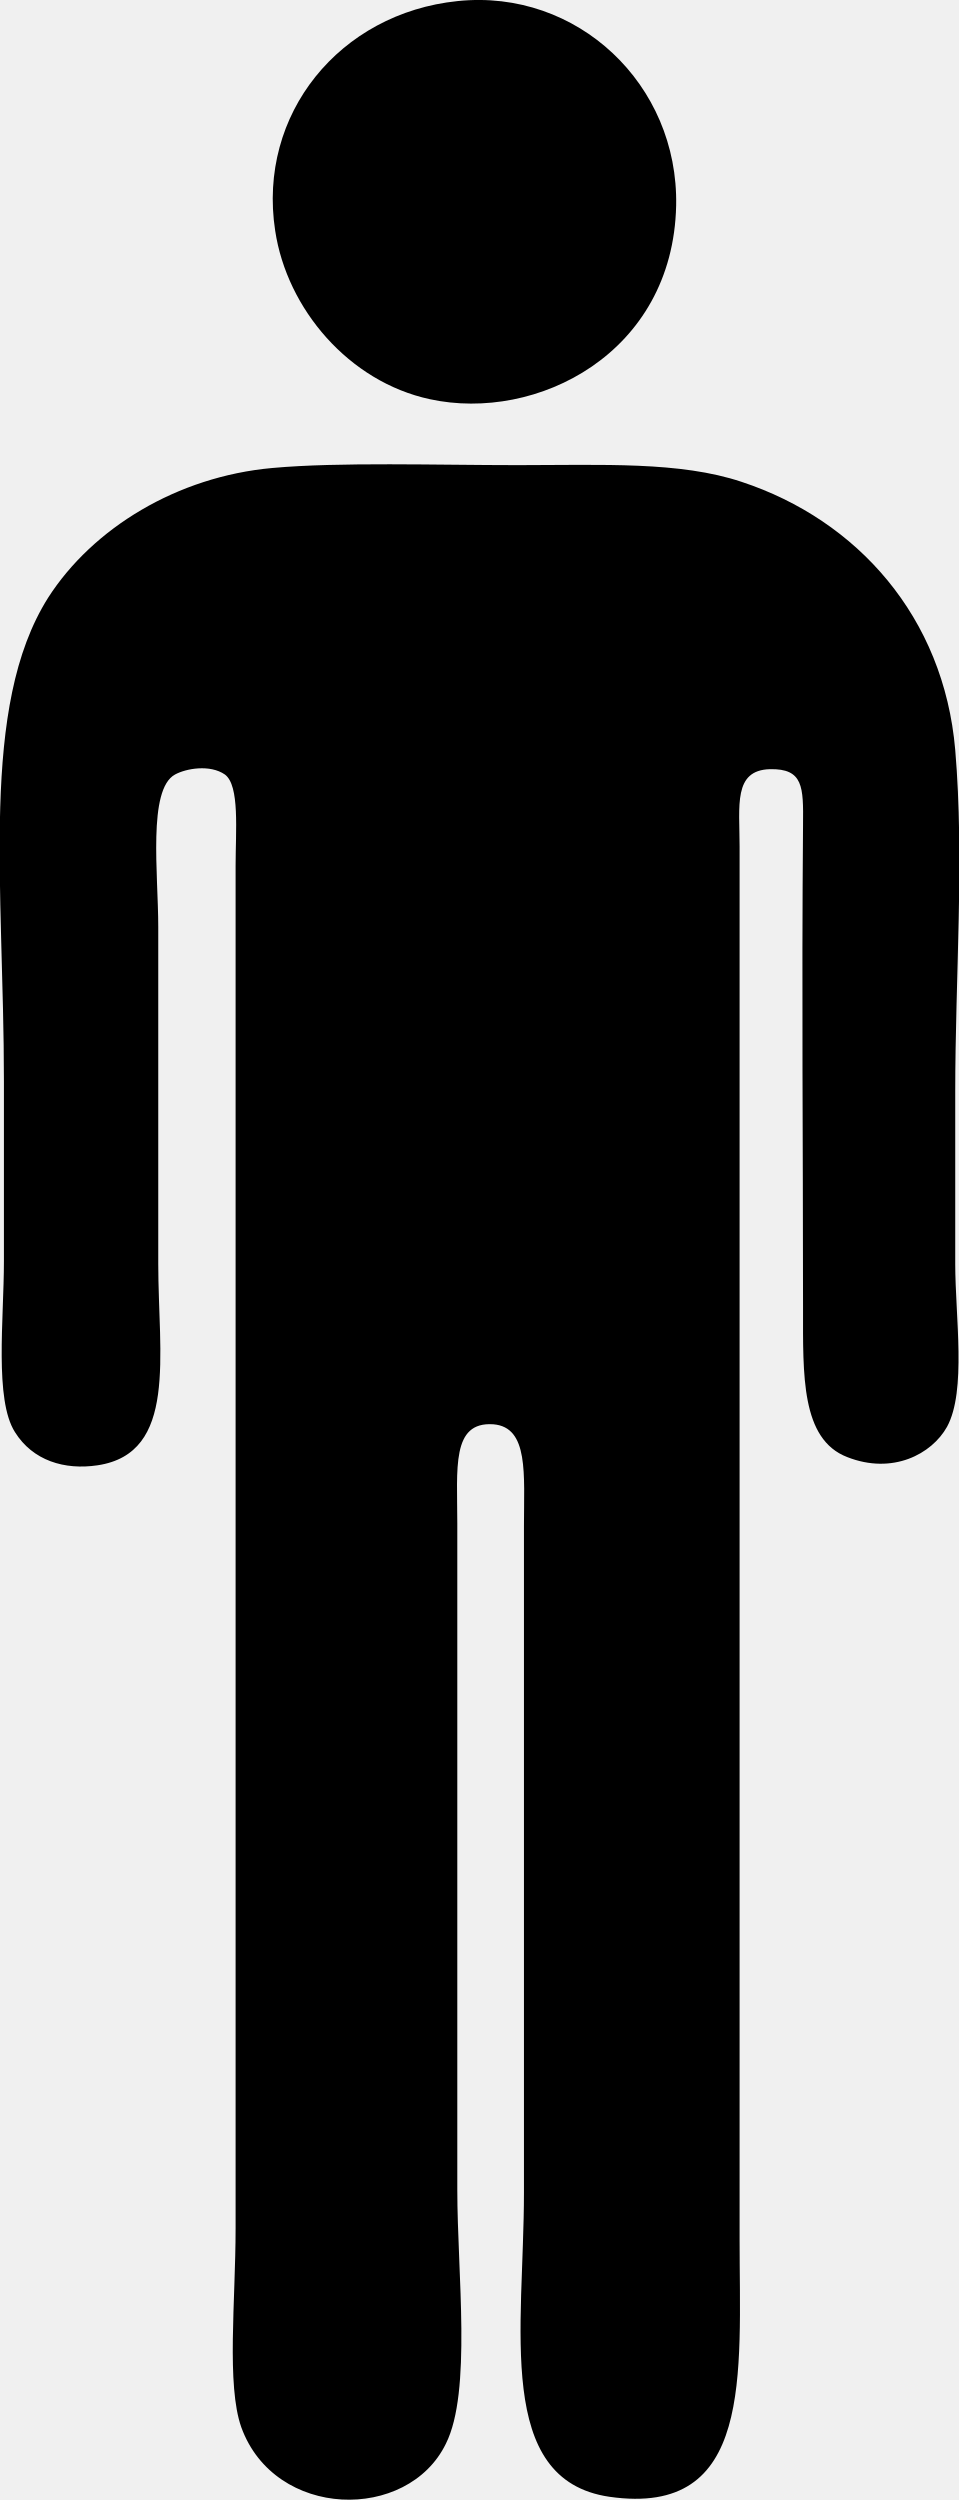
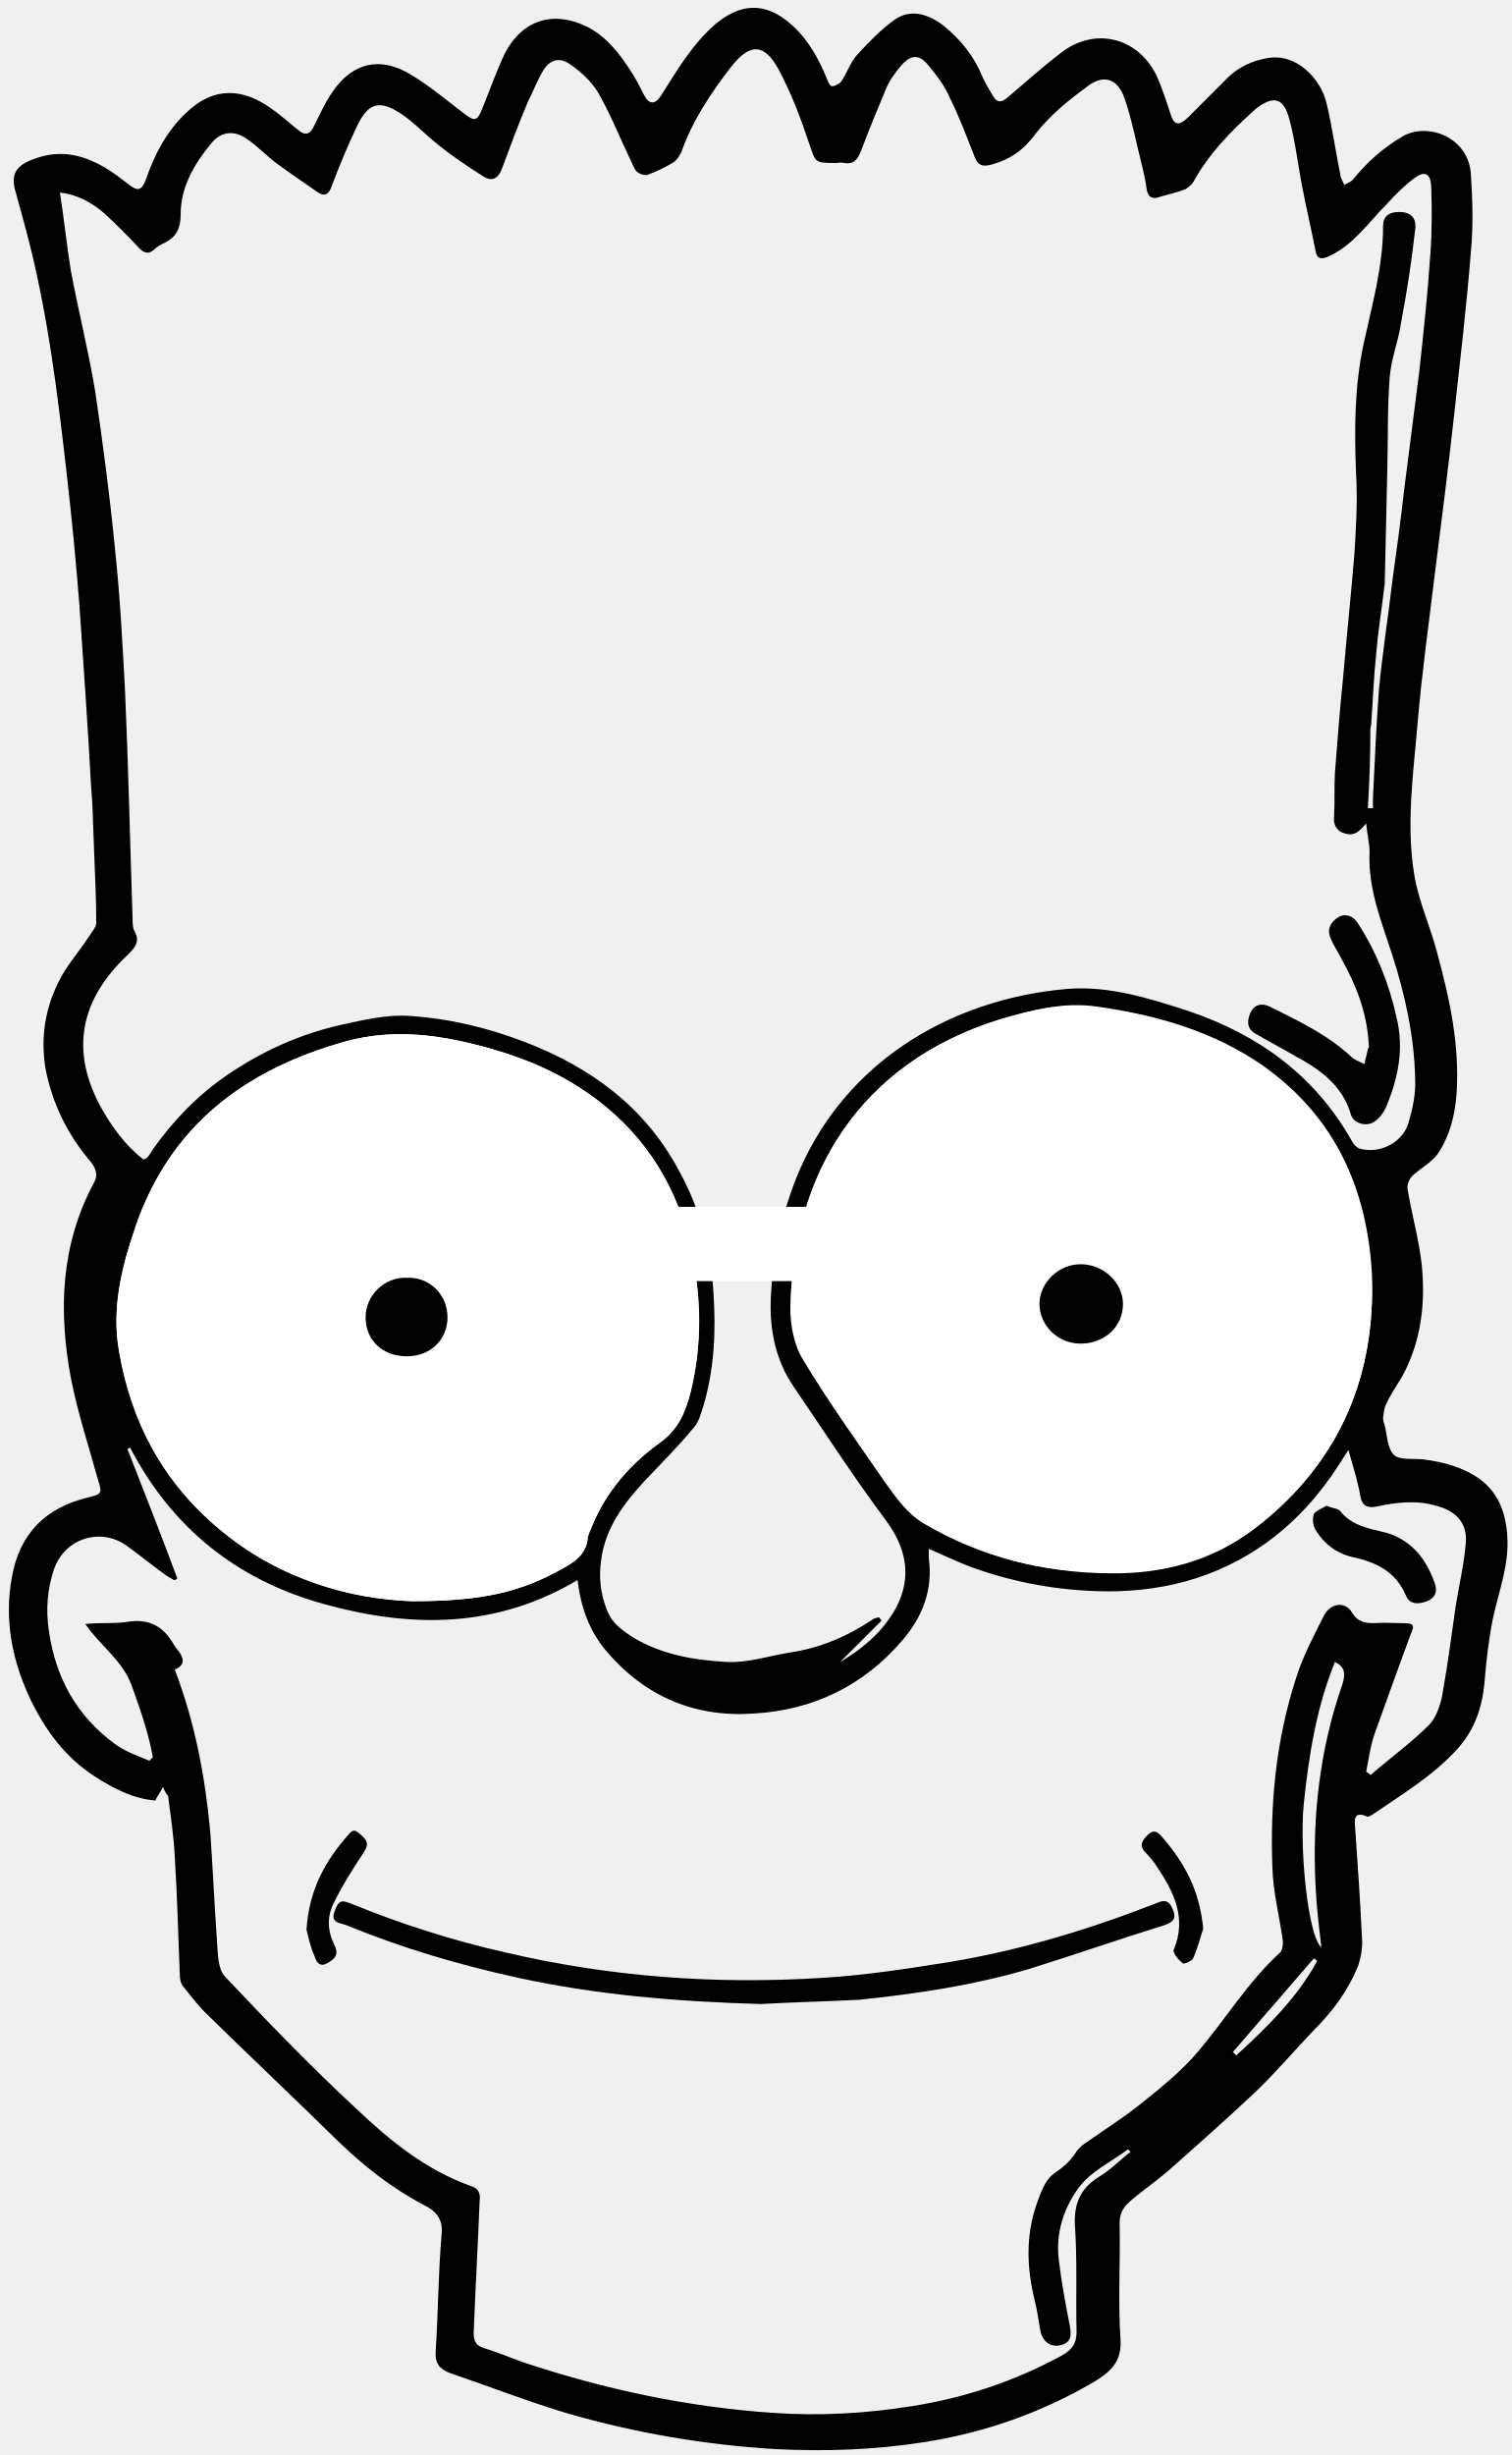
- <svg xmlns="http://www.w3.org/2000/svg" version="1.1" id="New_Symbol" x="0px" y="0px" width="2.69px" height="7.014px" viewBox="0 0 2.69 7.014" enable-background="new 0 0 2.69 7.014" xml:space="preserve">
-   <g>
-     <path fill-rule="evenodd" clip-rule="evenodd" d="M0.772,0.647c0.033,0.22,0.207,0.424,0.434,0.473   c0.299,0.065,0.682-0.128,0.691-0.543c0.007-0.34-0.277-0.609-0.613-0.574C0.953,0.037,0.722,0.32,0.772,0.647z" />
-     <path fill-rule="evenodd" clip-rule="evenodd" d="M0.135,1.677c-0.193,0.306-0.124,0.81-0.124,1.357c0,0.145,0,0.326,0,0.504   c0,0.163-0.027,0.389,0.031,0.48c0.05,0.08,0.139,0.107,0.232,0.093c0.225-0.034,0.17-0.309,0.17-0.565c0-0.327,0-0.587,0-0.946   c0-0.147-0.03-0.385,0.047-0.427c0.031-0.017,0.098-0.029,0.14,0c0.042,0.031,0.03,0.158,0.03,0.256c0,1.331,0,2.526,0,3.823   c0,0.203-0.026,0.439,0.016,0.558c0.094,0.259,0.467,0.266,0.574,0.046C1.324,6.71,1.283,6.378,1.283,6.144   c0-0.627,0-1.234,0-1.869c0-0.156-0.017-0.287,0.101-0.279c0.1,0.008,0.086,0.14,0.086,0.286c0,0.666,0,1.227,0,1.87   c0,0.378-0.083,0.806,0.24,0.853c0.405,0.058,0.365-0.344,0.365-0.722c0-1.332,0-2.572,0-3.908c0-0.115-0.018-0.214,0.085-0.217   c0.094-0.002,0.094,0.05,0.093,0.155c-0.004,0.492,0,0.875,0,1.357c0,0.187-0.006,0.368,0.124,0.418   c0.127,0.05,0.237-0.008,0.28-0.085c0.055-0.101,0.023-0.31,0.023-0.457c0-0.172,0-0.338,0-0.481c0-0.326,0.026-0.653,0-0.961   C2.648,1.731,2.405,1.459,2.081,1.352C1.908,1.294,1.689,1.305,1.453,1.305c-0.227,0-0.502-0.009-0.689,0.008   C0.497,1.337,0.26,1.482,0.135,1.677z" />
+ <svg xmlns="http://www.w3.org/2000/svg" version="1.1" baseProfile="basic" id="New_Symbol" x="0px" y="0px" viewBox="0 0 179 290.7" xml:space="preserve">
+   <style type="text/css">
+ 	.st0{fill:#FFFFFF;}
+ </style>
+   <g id="DGWD6p.tif">
+     <g>
+       <path class="st0" d="M83.8,156c0,8.5-5.7,15.8-11.2,22.3c-6.2,7.4-12.8,13.5-22.6,13.5c-18.3,0-38.9-17.6-38.9-35.9    s18.1-34.3,36.3-34.3S83.8,137.7,83.8,156z" />
+       <path class="st0" d="M91.8,152.6c0,8.5,5.7,15.8,11.2,22.3c6.2,7.4,15,12.5,24.8,12.5c18.3,0,36.7-16.6,36.7-34.9    s-18.1-34.3-36.3-34.3S91.8,134.3,91.8,152.6z" />
+       <path d="M19.3,211.6c-0.4,0.8-0.7,1.1-0.9,1.6c-2.6-0.2-4.9-1.4-7.1-2.8c-3.6-2.3-6-5.6-7.8-9.4c-2.1-4.5-3-9.3-2.1-14.2    c0.9-5.2,4-8.3,9.1-9.5c1.6-0.4,1.6-0.5,1.1-2.1c-1.1-4-2.4-7.9-3.2-12c-1.5-8-1.2-15.8,2.7-23.1c0.6-1,0.2-1.9-0.5-2.7    c-2.6-3.1-4.4-6.7-5.2-10.8c-0.7-4.2,0.1-8.1,2.3-11.7c0.9-1.4,2-2.7,2.9-4.1c0.3-0.5,0.8-1,0.8-1.5c0-3.3-0.2-6.5-0.3-9.8    c-0.1-2.1-0.1-4.1-0.3-6.2C10.4,86,9.9,78.8,9.4,71.6C9,66.5,8.5,61.3,7.9,56.1c-1.1-9.7-2.3-19.4-4.8-28.8    c-0.4-1.5-0.8-2.9-1.2-4.4c-0.7-2.2-0.1-3.3,2.2-4.1c3.2-1.2,6.1-0.4,8.9,1.4c0.8,0.5,1.5,1.1,2.2,1.6c1.1,0.9,1.6,0.8,2.1-0.6    c1-2.9,2.4-5.6,4.7-7.8c3.4-3.3,6.9-2.9,10.2-0.5c1,0.7,2,1.6,3,2.4c0.9,0.8,1.5,0.7,2-0.4c0.8-1.6,1.5-3.2,2.6-4.6    C42.4,7,45.6,7,48.6,8.8c2.2,1.3,4.2,3,6.3,4.6c1.3,1,1.6,1,2.2-0.5c0.9-2.2,1.7-4.5,2.7-6.6c2.1-4,5.8-5.1,9.8-3.1    c2.3,1.2,3.8,3.2,5.1,5.2c0.6,0.9,1.1,1.9,1.6,2.9c0.6,1.1,1.3,1.1,2,0c1.9-3,3.7-6.1,6.5-8.5c2.9-2.4,5.8-2.6,8.8,0    c2.1,1.8,3.4,4.2,4.4,6.7c0.1,0.3,0.4,0.8,0.6,0.7c0.3,0,0.8-0.3,1-0.5c0.7-1,1.1-2.3,1.9-3.2c1.4-1.5,2.8-3,4.5-4.2    c1.9-1.3,4-0.6,5.7,0.7c2.1,1.7,3.7,3.7,4.7,6.2c0.3,0.6,0.6,1.2,1,1.8c0.6,1.2,1.1,1.3,2.1,0.4c2-1.7,4-3.5,6.1-5.1    c3.9-3.1,9-2,11.3,2.5c0.7,1.5,1.2,3.1,1.7,4.6c0.4,1.4,1,1.6,2.1,0.5c1.6-1.6,3.2-3.2,4.8-4.8c1.3-1.2,2.8-1.9,4.5-2.2    c3.5-0.7,6.4,2.4,7.1,5.3c0.7,2.9,1.1,5.9,1.7,8.8c0.1,0.3,0.3,0.6,0.4,0.9c0.3-0.2,0.7-0.3,1-0.6c1.7-2.1,3.6-3.8,6-5.2    c2.9-1.6,7.7,0.1,8,4.5c0.2,3.1,0.3,6.2,0,9.2c-0.5,6.5-1.3,13-2,19.5c-0.7,6.3-1.5,12.6-2.3,18.9c-0.7,5.8-1.5,11.5-2,17.3    c-0.5,6-1.4,12.1-0.4,18.1c0.5,3.1,1.9,6.1,2.7,9.2c1.5,5.5,2.7,11,2.3,16.8c-0.2,2.5-0.8,4.9-2.2,7c-0.7,1-2,1.7-3,2.6    c-0.4,0.4-0.7,1.1-0.6,1.6c0.6,3.6,1.7,7.1,1.8,10.7c0.2,4-0.5,8-2.5,11.6c-0.6,1-1.3,2-1.8,3.1c-0.3,0.5-0.3,1.1-0.4,1.7    c0,0.3,0.1,0.6,0.2,0.9c0.3,1.2,0.3,2.7,1.1,3.5c0.7,0.6,2.2,0.4,3.4,0.5c2.4,0.3,4.7,0.9,6.7,2.3c2.2,1.6,3.1,3.9,3.3,6.6    c0.3,3.5-1,6.7-1.7,10c-0.5,2.5-0.8,5.1-1,7.7c-0.3,2.9-1.2,5.5-3.2,7.7c-2.9,3.2-6.6,5.4-10.1,7.8c-0.2,0.1-0.5,0.3-0.6,0.2    c-1.6-0.7-1.5,0.4-1.4,1.4c0.3,4.3,0.6,8.6,0.8,12.9c0.1,1.1-0.1,2.4-0.5,3.5c-1.2,2.9-3,5.3-5.2,7.5c-2.3,2.4-4.5,5-6.9,7.3    c-3.4,3.2-6.9,6.3-10.4,9.4c-1.4,1.2-3,2.3-4.4,3.5c-0.8,0.7-1.3,1.4-1.3,2.6c0.1,4.6-0.2,9.2,0.1,13.7c0.2,2.6-1,3.8-2.9,5    c-6.4,3.8-13.3,6.2-20.5,7.3c-5.8,0.9-11.6,1.1-17.5,0.8c-8.3-0.5-16.5-1.9-24.5-4.2c-4.7-1.4-9.3-3.2-14-4.8    c-1.3-0.5-1.8-1.2-1.7-2.6c0.3-4.6,0.3-9.2,0.7-13.8c0.2-1.9-0.7-2.8-2.1-3.5c-3.8-2-7.1-4.6-10.2-7.6    c-5.2-5.1-10.5-10.1-15.7-15.2c-1-1-1.8-2.1-2.7-3.2c-0.2-0.3-0.3-0.8-0.3-1.2c-0.2-4.7-0.3-9.3-0.6-14c-0.1-2.4-0.5-4.9-0.8-7.3    C19.8,212.6,19.6,212.3,19.3,211.6z M162,95.7c0.2,0,0.4,0,0.6,0c0-0.4,0-0.7,0-1.1c0.2-4.3,0.4-8.6,0.7-12.8    c0.4-4.3,1.1-8.7,1.6-13c0.5-3.6,1-7.2,1.4-10.8c0.6-4.7,1.2-9.4,1.8-14.1c0.5-4.6,1-9.2,1.3-13.8c0.2-2.7,0.2-5.4,0.1-8.1    c-0.1-1.5-0.8-1.8-2-0.9c-1.2,0.9-2.2,1.9-3.2,3c-2.2,2.2-3.9,4.8-6.8,6.2c-0.9,0.4-1.5,0.5-1.7-0.6c-0.5-2.6-1.1-5.1-1.6-7.7    c-0.5-2.6-0.8-5.3-1.5-7.9c-0.7-2.6-1.9-2.8-4-1.2c-0.1,0.1-0.1,0.1-0.2,0.2c-2.8,2.5-5.4,5.2-7.2,8.5c-0.2,0.3-0.6,0.6-0.9,0.8    c-1,0.4-2,0.6-3,0.9c-0.8,0.3-1.4,0.2-1.6-0.9c-0.1-0.9-0.3-1.7-0.5-2.6c-0.7-2.7-1.2-5.5-2.1-8.1c-0.8-2.4-2.5-3-4.5-1.4    c-2.2,1.6-4.4,3.4-6.1,5.6c-1.4,1.9-3,3-5.2,3.6c-1.2,0.3-1.6,0-2-1c-0.9-2.3-1.8-4.7-2.9-6.9c-0.6-1.4-1.5-2.6-2.5-3.8    c-1.1-1.4-2.1-1.4-3.3,0c-0.7,0.8-1.4,1.8-1.8,2.8c-1,2.4-2,4.8-2.9,7.2c-0.4,1-0.8,1.7-2,1.5c-0.4-0.1-0.7,0-1.1,0    c-2.5,0-2.3-0.1-3.1-2.4c-1-3-2.1-5.9-3.6-8.7c-1.7-3.1-3.4-3.1-5.6-0.3c-2.4,3.1-4.6,6.4-5.9,10.1c-0.2,0.4-0.5,0.9-0.9,1.2    c-1,0.6-2,1.1-3.1,1.5c-0.4,0.1-1-0.1-1.3-0.4c-0.3-0.3-0.5-0.9-0.7-1.3c-1.3-2.7-2.4-5.5-3.9-8.1c-0.8-1.3-2-2.4-3.3-3.3    c-1.3-0.9-2.4-0.5-3.2,0.8c-0.7,1.2-1.2,2.5-1.8,3.7c-1.1,2.6-2.1,5.3-3.1,8c-0.5,1.2-1.3,1.4-2.3,0.7c-1.7-1.1-3.4-2.2-5-3.5    c-1.6-1.2-3-2.8-4.7-3.9c-2.5-1.6-3.8-1.2-5.1,1.5c-1.1,2.3-2.1,4.7-3,7.1c-0.4,1.2-1,1.3-1.9,0.6c-1.6-1.1-3.2-2.2-4.7-3.3    c-1.2-0.9-2.2-2-3.4-2.8c-1.5-1.1-3.1-1-4.3,0.5c-2,2.4-3.6,5.2-3.6,8.3c0,1.9-0.6,2.9-2.2,3.6c-0.4,0.2-0.7,0.4-1,0.7    c-0.6,0.5-1.1,0.4-1.7-0.2c-1.3-1.4-2.7-2.8-4.1-4.1C10.8,23.9,9,23,7.1,22.8c0.5,3.2,0.8,6.3,1.3,9.3c0.9,4.8,2.1,9.5,2.9,14.4    c0.9,6.1,1.7,12.2,2.3,18.3c0.6,5.6,0.9,11.2,1.2,16.8c0.4,9,0.6,18.1,0.9,27.1c0,0.5,0,1.1,0.2,1.5c0.7,1.2,0.2,1.9-0.7,2.8    c-5.8,5.4-6.9,11.5-3.2,18.2c1.3,2.3,2.9,4.5,5,6.1c0.2-0.1,0.3-0.1,0.4-0.2c0.3-0.3,0.5-0.7,0.7-1c2.4-3.4,5.3-6.4,8.8-8.8    c4.1-2.8,8.5-4.8,13.3-5.9c2.7-0.6,5.6-1.3,8.3-1.1c4.7,0.3,9.3,1.4,13.7,3.1c7.8,3,14.2,7.7,18.2,15.2c2.5,4.5,3.8,9.4,4.1,14.5    c0.3,4.6,0.1,9-1.2,13.4c-0.3,0.9-0.5,1.8-1.1,2.5c-1.8,2.2-3.8,4.2-5.8,6.3c-2.5,2.7-4.7,5.6-5.2,9.4c-0.3,2-0.1,4,0.7,6    c0.6,1.5,1.7,2.3,3.1,3.2c3.5,2.1,7.4,2.7,11.2,2.9c2.4,0.1,4.8-0.7,7.2-1.1c3.6-0.5,6.9-1.9,9.9-3.9c0.2-0.2,0.5-0.2,0.8-0.3    c0.1,0.1,0.2,0.3,0.3,0.4c-1.6,1.6-3.3,3.3-4.9,4.9c1.7-1,3.3-2.2,4.6-3.6c3.7-4.1,4.3-8.5,0.8-13.2c-3.8-5.1-7.3-10.5-10.9-15.8    c-2.2-3.2-2.9-6.9-2.7-10.7c0.2-4.2,1-8.4,2.4-12.4c5.2-14.9,18.6-22.8,32.7-24c4.9-0.4,9.7,1.1,14.3,2.6    c8.3,2.8,15,7.6,19.4,15.4c0.2,0.4,0.6,0.8,0.9,0.9c2.4,0.7,5.1-0.7,5.8-3c0.5-1.7,0.9-3.5,0.8-5.3c-0.1-5-1.2-9.9-2.7-14.6    c-1.3-4-2.9-7.9-2.7-12.2c0-1.1-0.3-2.2-0.4-3.4c-0.9,1.1-1.5,1.5-2.5,1.2c-1.1-0.3-1.4-1.1-1.3-2.1c0.1-1.7,0-3.4,0.1-5.1    c0.3-3.9,0.6-7.7,1-11.6c0.4-4.7,0.9-9.4,1.3-14.2c0.2-3.2,0.4-6.5,0.2-9.7c-0.2-5.1-0.2-10.2,0.9-15.3c1-4.6,2.3-9.1,2.3-13.9    c0-1.2,0.7-1.7,1.9-1.7c1.3,0,2.1,0.6,1.9,2.1c-0.4,3.7-1,7.5-1.7,11.2c-0.3,2-1.1,4-1.3,6.1c-0.3,3.7-0.2,7.4-0.3,11.2    c-0.1,4.5-0.2,8.9-0.3,13.4c0,0.3-0.1,0.5-0.1,0.8c-0.3,2.5-0.7,4.9-0.9,7.4c-0.3,2.8-0.4,5.6-0.6,8.4c0,0.2-0.1,0.4-0.1,0.7    C162.3,89.3,162.2,92.5,162,95.7z M133.9,254.8c-0.1-0.1-0.2-0.2-0.3-0.3c-2,1.5-4.4,2.6-5.8,4.5c-1.8,2.4-2.8,5.4-2.4,8.6    c0.3,2.6,0.8,5.2,1.3,7.8c0.2,1.1,0.2,2-1.1,2.3c-1.2,0.3-2.2-0.5-2.4-1.8c-0.2-1.2-0.4-2.5-0.7-3.7c-0.9-3.7-1-7.4,0.2-11    c0.5-1.4,1-3,2.1-3.8c1-0.7,1.9-1.4,2.6-2.5c0.3-0.5,0.9-1,1.4-1.3c2.1-1.5,4.2-2.8,6.2-4.4c2.5-2,5-4,7-6.4    c3.2-3.8,5.8-8.1,9.5-11.5c0.4-0.3,0.5-1.1,0.4-1.7c-0.4-2.8-1.1-5.5-1.2-8.3c-0.3-7.7,0.4-15.2,2.8-22.6c0.8-2.6,2.1-5,3.3-7.4    c0.8-1.5,2.5-1.7,3.3-0.4c0.7,1.2,1.6,1.3,2.7,1.3c1.1-0.1,2.2,0,3.3,0c1.4,0,1.5,0.2,0.9,1.5c-1.4,3.8-2.8,7.7-4.2,11.6    c-0.5,1.4-0.7,3-1,4.5c0.2,0.1,0.4,0.2,0.5,0.4c2.3-2,4.8-3.8,7-6c0.9-1,1.4-2.6,1.6-4c0.6-3.3,1-6.6,1.5-10c0.4-2.5,1-5,1.2-7.5    c0.2-2.4-1.2-3.8-3.5-4.4c-2.4-0.7-4.8-0.4-7.1,0.1c-1.1,0.2-1.7-0.1-1.9-1.3c-0.3-1.7-0.8-3.3-1.4-5.4c-0.5,0.8-0.8,1.2-1.1,1.7    c-2.3,3.6-5.1,6.7-8.5,9.2c-6.1,4.4-13,6.1-20.5,5.8c-5.2-0.2-10.2-1.2-15-3c-1.5-0.6-3-1.3-4.6-2c0,0.5,0,0.8,0,1.1    c0.5,3.7-0.7,6.9-3.1,9.7c-4.6,5.4-10.6,8.3-17.6,8.7c-7,0.5-12.9-2-17.5-7.4c-2-2.4-3-5.1-3.4-8.4c-9.6,5.7-19.6,5.7-29.8,2.9    c-10.4-2.8-18.2-9-23.2-18.6c-0.1,0.1-0.2,0.1-0.3,0.2c2,5.1,4,10.2,5.9,15.3c-0.1,0.1-0.2,0.2-0.4,0.2c-0.3-0.2-0.7-0.4-1-0.6    c-1.5-1.1-3-2.3-4.5-3.4c-3.1-2.3-7.4-1-8.7,2.7c-0.8,2.4-1,4.8-0.6,7.4c0.8,5.5,3.3,10,7.8,13.3c1.2,0.9,2.7,1.4,4.1,2    c0.1-0.1,0.2-0.3,0.4-0.4c-0.5-2.9-1.5-5.7-2.5-8.5c-1.1-3-3.7-4.7-5.5-7.3c1.8-0.2,3.6,0,5.3-0.3c2.4-0.3,4,0.7,5.1,2.6    c0.1,0.2,0.3,0.5,0.5,0.7c0.7,0.9,1.1,1.8-0.3,2.4c2.4,6.3,3.6,12.7,4.2,19.2c0.3,4.3,0.5,8.7,0.8,13c0.1,1.4,0.1,3.2,0.9,4.1    c5.1,5.4,10.2,10.7,15.6,15.7c4,3.8,8.3,7.3,13.7,9.2c0.9,0.3,1,1,0.9,1.8c-0.2,5.2-0.5,10.3-0.7,15.5c0,0.9,0.2,1.5,1.1,1.8    c1.6,0.5,3.1,1.1,4.7,1.7c9.6,3.2,19.4,5.3,29.5,6c5.6,0.4,11.1,0.1,16.7-0.8c6.3-1,12.2-3,17.7-6c1.2-0.7,1.7-1.4,1.7-2.8    c-0.1-4.2,0.1-8.5-0.2-12.7c-0.1-2.5,0.7-4.3,2.8-5.6C131.6,256.9,132.7,255.7,133.9,254.8z M162.5,153.1c0-0.6,0-1.3,0-1.9    c-0.5-10.3-4.3-18.9-12.9-25c-5.9-4.1-12.6-6-19.6-7c-4-0.6-7.8,0.4-11.6,1.5c-16.7,5.2-24.4,18.4-24.7,34c0,2.1,0.4,4.5,1.5,6.2    c3,5,6.4,9.7,9.7,14.5c1.3,1.9,2.5,3.7,4.6,4.9c6.7,4.1,14.1,5.9,21.9,5.9c6.3,0.1,12.2-1.5,17.3-5.3    C157.7,174,162.4,164.6,162.5,153.1z M48.8,189.6c8.4,0,12.9-1.1,17.7-3.8c1.5-0.8,2.9-1.7,3.1-3.6c0.1-0.6,0.4-1.1,0.6-1.7    c1.7-4,4.5-7.2,8-9.7c2.2-1.6,3-3.6,3.6-6c1.4-5.7,1.2-11.4,0-17.1c-1.6-7.1-5.2-12.9-11-17.4c-3.8-2.9-8.1-4.8-12.6-6.1    c-5.6-1.6-11.3-2.5-17.2-0.9c-12,3.3-20.9,10-25,22.1c-1.6,4.7-2.8,9.6-1.9,14.6c1.5,8.4,5.3,15.5,11.8,21    C33.1,187.1,41.7,189.3,48.8,189.6z M158.1,196.8c-2.2,5.4-3.1,11.1-3.7,16.9c-0.5,5.4,0.5,15.5,2.1,16.9c-0.3-2.5-0.6-5-0.7-7.4    c-0.4-8.1,0.5-16.1,3.2-23.8C159.4,198.1,159.2,197.3,158.1,196.8z M156,232.2c-0.1-0.1-0.2-0.2-0.4-0.3    c-3.2,3.7-6.4,7.4-9.6,11.1c0.1,0.1,0.3,0.2,0.4,0.4C150.1,240,153.6,236.6,156,232.2z" />
+       <path class="st0" d="M162.5,153.1c-0.1,11.5-4.8,20.9-13.9,27.9c-5.1,3.9-11,5.4-17.3,5.3c-7.8-0.1-15.1-1.9-21.9-5.9    c-2-1.2-3.3-3.1-4.6-4.9c-3.3-4.8-6.7-9.5-9.7-14.5c-1.1-1.8-1.5-4.1-1.5-6.2c0.3-15.6,8-28.8,24.7-34c3.8-1.2,7.6-2.1,11.6-1.5    c7,1,13.7,2.9,19.6,7c8.6,6.1,12.5,14.6,12.9,25C162.5,151.8,162.5,152.4,162.5,153.1z M128,159.1c2.7,0,5-2,5-4.6    c0-2.5-2.3-4.7-5-4.7c-2.6,0-4.8,2.1-4.9,4.6C123.1,157,125.3,159.1,128,159.1z" />
+       <path class="st0" d="M48.8,189.6c-7.1-0.2-15.7-2.5-22.9-8.6c-6.6-5.5-10.4-12.6-11.8-21c-0.9-5.1,0.3-9.9,1.9-14.6    c4.1-12.1,13-18.7,25-22.1c5.9-1.6,11.5-0.7,17.2,0.9c4.6,1.3,8.8,3.2,12.6,6.1c5.8,4.4,9.4,10.3,11,17.4c1.3,5.7,1.4,11.4,0,17.1    c-0.6,2.3-1.4,4.4-3.6,6c-3.5,2.5-6.3,5.7-8,9.7c-0.2,0.5-0.6,1.1-0.6,1.7c-0.2,1.9-1.6,2.8-3.1,3.6    C61.6,188.5,57.2,189.6,48.8,189.6z M53,156c0-2.7-2.1-4.8-4.8-4.8c-2.7,0-4.9,2.1-4.9,4.7c0,2.7,2.1,4.6,4.9,4.6    C51,160.6,53,158.6,53,156z" />
+       <path d="M162.1,123.6c-0.2-3.7-1.5-7-3.3-10.2c-0.4-0.8-0.9-1.5-1.2-2.3c-0.5-1.1,0-1.9,0.9-2.5c0.9-0.5,1.8-0.1,2.3,0.7    c2.2,3.4,3.7,7.1,4.6,11.2c0.9,3.7,0.2,7.1-1.2,10.5c-0.3,0.7-0.8,1.4-1.4,1.8c-1,0.7-2.5,0.2-2.8-0.8c-1-3.5-3.7-5.4-6.7-7    c-1.5-0.9-3.1-1.7-4.6-2.6c-1.1-0.6-1-1.6-0.6-2.5c0.4-0.9,1.3-1.2,2.3-0.7c3.4,1.7,6.8,3.3,9.6,5.9c0.4,0.4,1,0.6,1.6,0.9    c0.1-0.6,0.3-1.2,0.4-1.8C162.2,124,162.1,123.8,162.1,123.6z" />
+       <path d="M90.1,237.3c-10.2-0.3-19.5-1.1-28.7-3.1c-6.9-1.5-13.7-3.5-20.3-6.2c-0.6-0.3-2-0.2-1.5-1.6c0.5-1.4,0.8-1.5,2.2-0.9    c5.9,2.4,11.9,4.3,18.1,5.7c12.4,2.9,24.9,3.8,37.5,3c5.1-0.3,10.2-1.1,15.2-1.9c8.4-1.4,16.6-3.9,24.5-7c0.9-0.4,1.4-0.2,1.8,0.8    c0.4,0.9,0.2,1.4-0.8,1.8c-5.5,1.7-10.9,3.6-16.4,5.3c-6.5,1.9-13.2,2.9-20,3.6C97.7,237,93.5,237.1,90.1,237.3z" />
+       <path d="M157.1,178.3c0.7,0.3,1.3,0.3,1.6,0.6c1.4,1.8,3.5,2.1,5.5,2.6c3,0.9,4.7,3.1,5.7,5.9c0.4,1,0.1,1.8-0.9,2.2    c-1,0.4-2.1,0.4-2.5-0.7c-1.2-2.8-3.5-3.9-6.2-4.5c-1.9-0.4-3.4-1.5-4.4-3.1c-0.4-0.5-0.5-1.4-0.3-2    C155.8,178.9,156.6,178.6,157.1,178.3z" />
+       <path d="M142.5,228.4c-0.3,0.8-0.6,2.2-1.2,3.5c-0.1,0.3-1.1,0.7-1.2,0.6c-0.5-0.4-1.2-1.2-1.1-1.6c1.6-3.8,0-6.9-2-9.9    c-0.4-0.6-0.8-1.1-1.3-1.6c-0.8-0.8-0.5-1.4,0.2-2.1c0.8-0.8,1.3-0.3,1.8,0.3C140.3,220.6,142.1,223.9,142.5,228.4z" />
+       <path d="M36.3,228.5c0.3-4.8,2.3-8.3,5.1-11.4c0.6-0.7,1-0.1,1.5,0.3c0.6,0.6,0.8,1,0.2,1.9c-1.3,2-2.6,4-3.6,6.1    c-0.8,1.6-0.7,3.3,0.1,4.9c0.6,1.2,0,1.7-0.9,2.2c-1,0.5-1.3-0.4-1.5-1C36.7,230.4,36.5,229.2,36.3,228.5z" />
+       <path d="M128,159.1c-2.8,0-4.9-2.2-4.9-4.8c0.1-2.5,2.3-4.6,4.9-4.6c2.7,0,5,2.2,5,4.7C133,157.1,130.8,159.1,128,159.1z" />
+       <path d="M53,156c0,2.6-2,4.6-4.8,4.6c-2.9,0-4.9-1.9-4.9-4.6c0-2.6,2.2-4.8,4.9-4.7C50.9,151.2,53,153.3,53,156z" />
+     </g>
  </g>
+   <path class="st0" d="M103.1,151.7H74.7c-1.9,0-3.4-3.5-3.4-5.4v0c0-1.9,1.5-3.4,3.4-3.4h28.4c1.9,0,3.4,1.5,3.4,3.4v0  C106.5,148.2,105,151.7,103.1,151.7z" />
</svg>
